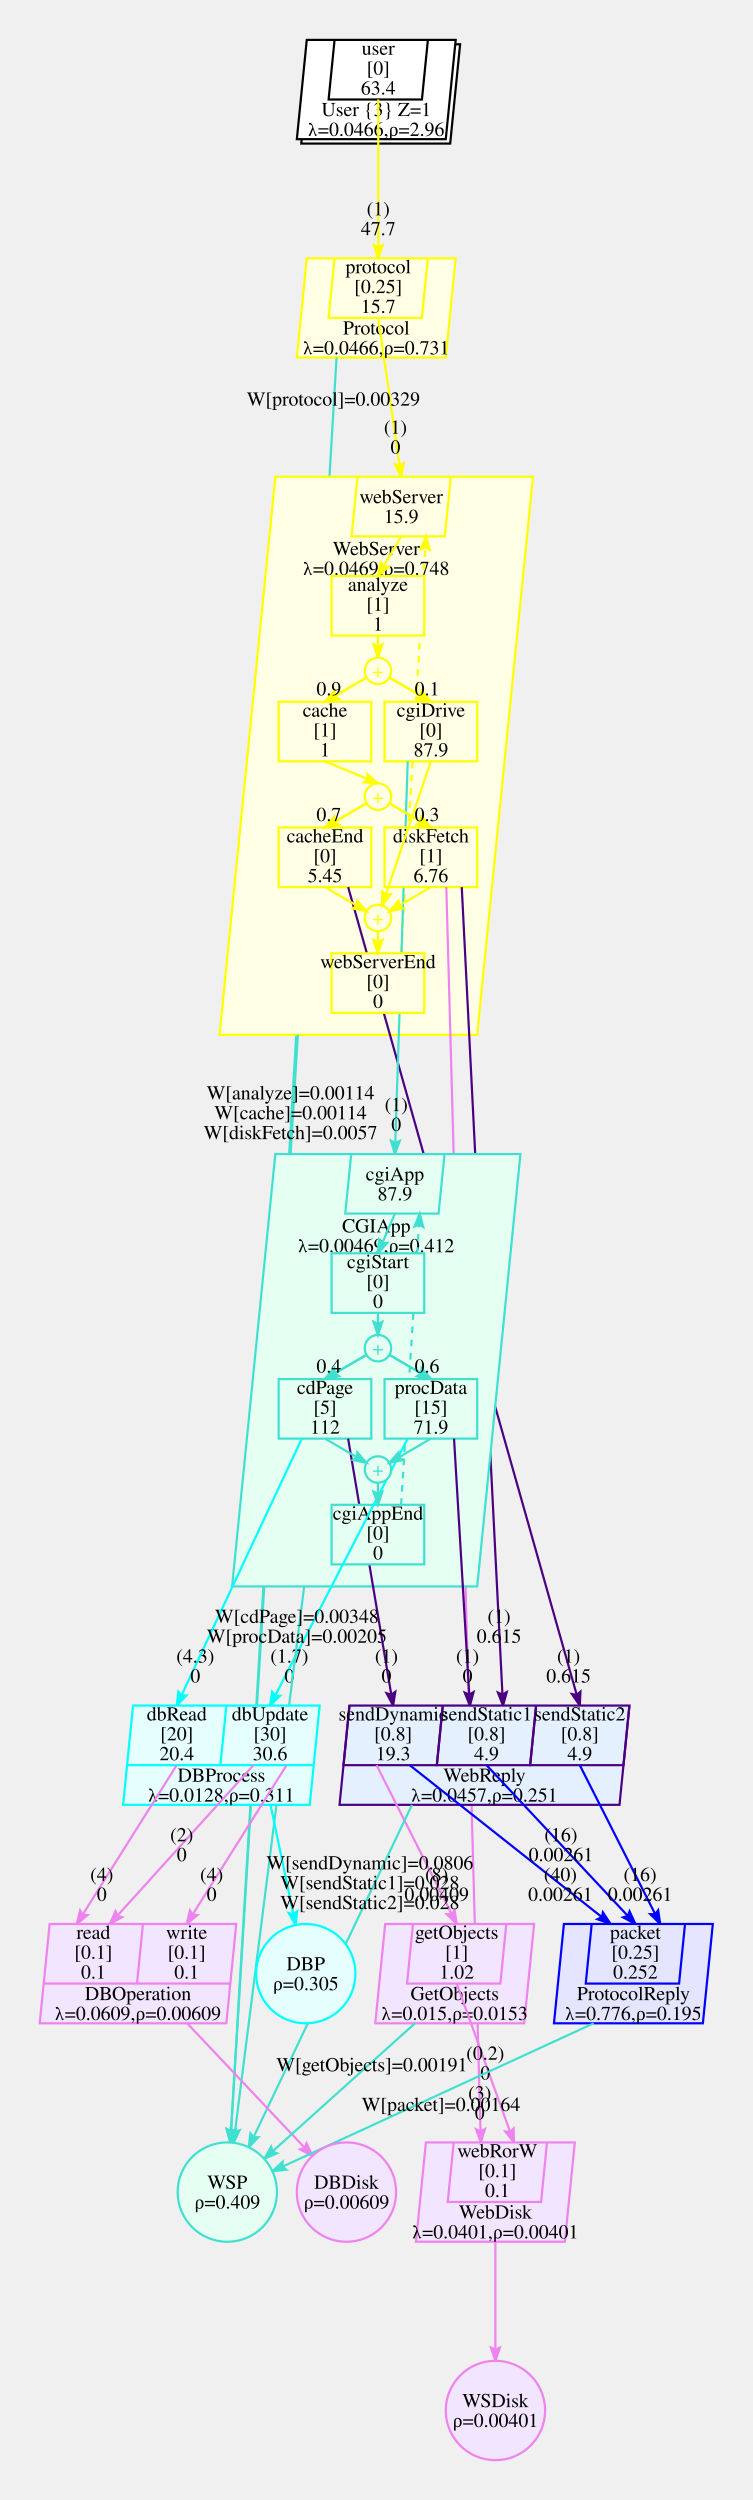
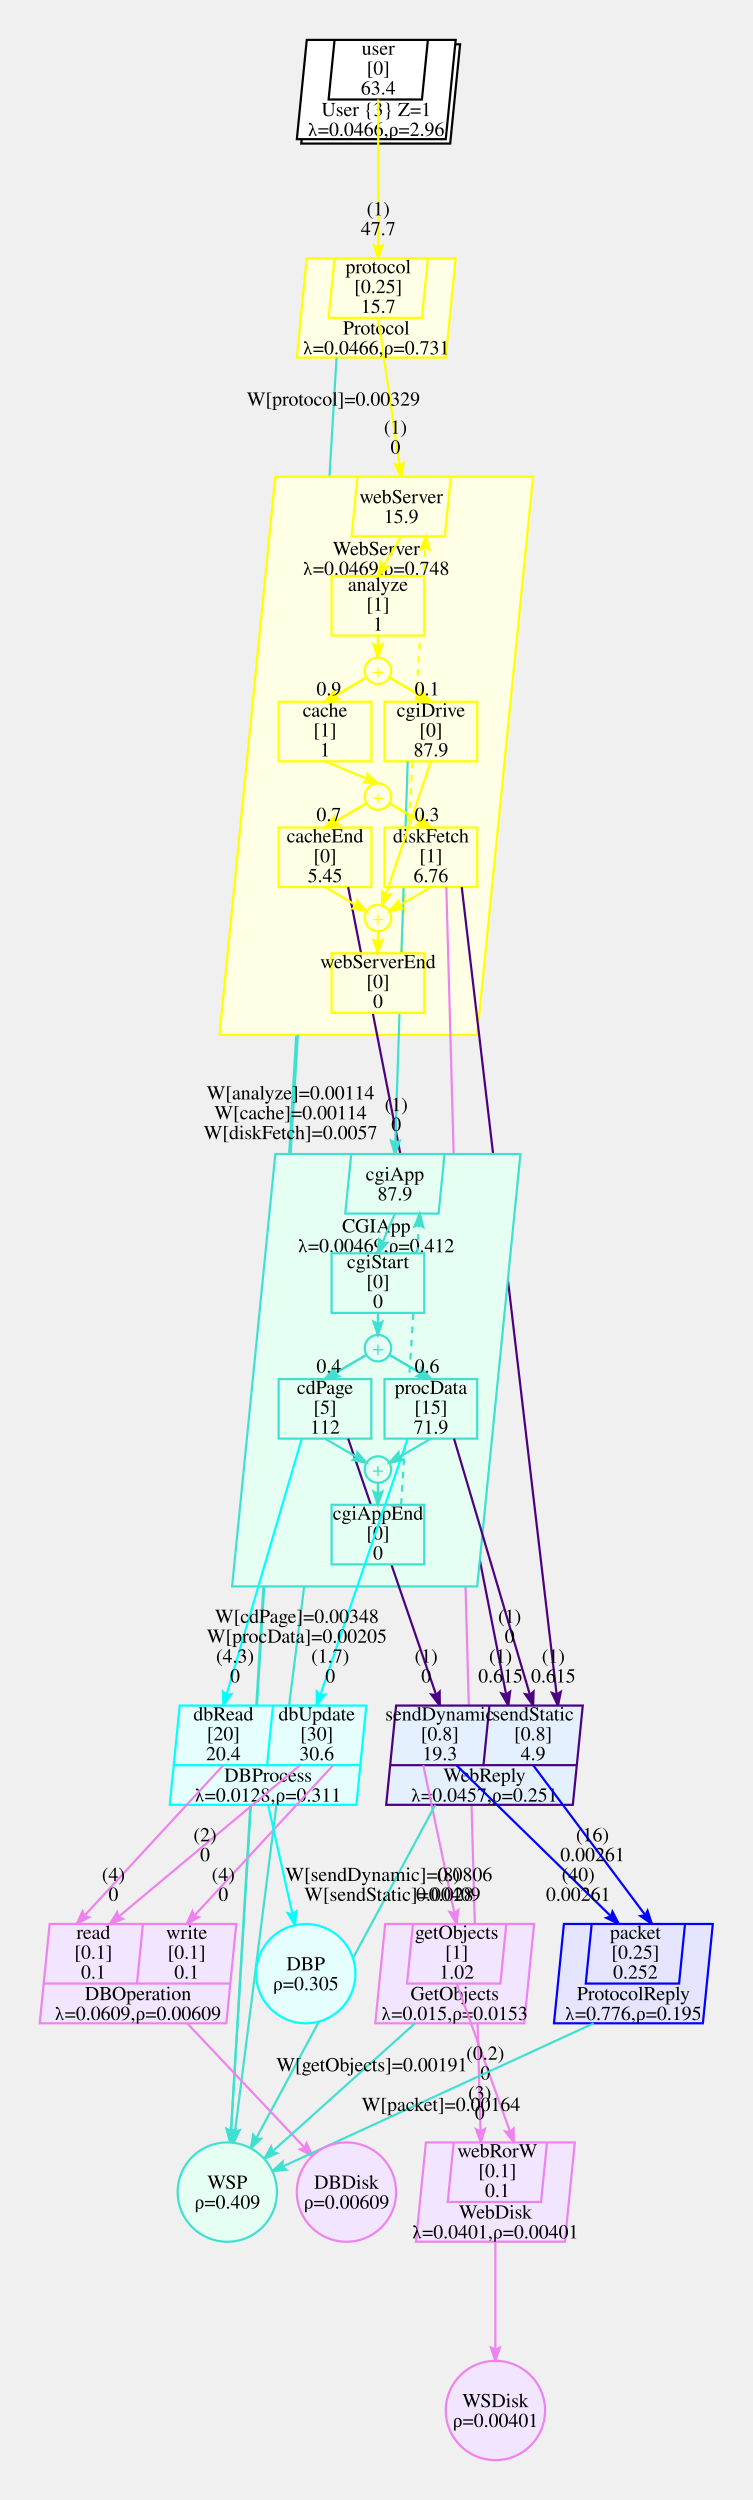
<svg xmlns="http://www.w3.org/2000/svg" width="4.737in" height="15.736in" viewBox="0 0 8528 28325">
  <polygon fill="#ffffff" stroke="black" stroke-width="25" points="3526.25,500 5213.75,500 5101.25,1625 3413.75,1625 " />
  <polygon fill="#ffffff" stroke="black" stroke-width="25" points="3476.25,450 5163.75,450 5051.25,1575 3363.75,1575 " />
  <text x="4264" y="1538" font-family="Times" font-style="Roman" font-size="225" fill="black" text-anchor="middle">λ=0.0466,ρ=2.96</text>
  <text x="4264" y="1313" font-family="Times" font-style="Roman" font-size="225" fill="black" text-anchor="middle">User {3} Z=1</text>
  <polyline stroke="black" stroke-width="25" fill="none" points="3791.25,450 3723.75,1125 4781.25,1125 4848.75,450 " />
  <text x="4286" y="1069" font-family="Times" font-style="Roman" font-size="225" fill="black" text-anchor="middle">63.4</text>
  <text x="4286" y="844" font-family="Times" font-style="Roman" font-size="225" fill="black" text-anchor="middle">[0]</text>
  <text x="4286" y="619" font-family="Times" font-style="Roman" font-size="225" fill="black" text-anchor="middle">user</text>
  <line x1="4286.25" y1="1125" x2="4286.25" y2="2925" stroke="Yellow" stroke-width="25" />
  <polygon fill="Yellow" stroke="Yellow" stroke-width="25" points="4286.25,2925 4336.25,2775 4286.25,2800 4236.25,2775 " />
  <text x="4286" y="2663" font-family="Times" font-style="Roman" font-size="225" fill="black" text-anchor="middle">47.7</text>
  <text x="4286" y="2438" font-family="Times" font-style="Roman" font-size="225" fill="black" text-anchor="middle">(1)</text>
  <polygon fill="#ffffe5" stroke="Yellow" stroke-width="25" points="3476.25,2925 5163.75,2925 5051.25,4050 3363.75,4050 " />
  <text x="4264" y="4013" font-family="Times" font-style="Roman" font-size="225" fill="black" text-anchor="middle">λ=0.0466,ρ=0.731</text>
  <text x="4264" y="3788" font-family="Times" font-style="Roman" font-size="225" fill="black" text-anchor="middle">Protocol</text>
  <polyline stroke="Yellow" stroke-width="25" fill="none" points="3791.25,2925 3723.75,3600 4781.25,3600 4848.75,2925 " />
  <text x="4286" y="3544" font-family="Times" font-style="Roman" font-size="225" fill="black" text-anchor="middle">15.7</text>
  <text x="4286" y="3319" font-family="Times" font-style="Roman" font-size="225" fill="black" text-anchor="middle">[0.25]</text>
  <text x="4286" y="3094" font-family="Times" font-style="Roman" font-size="225" fill="black" text-anchor="middle">protocol</text>
  <line x1="4286.25" y1="3600" x2="4546.25" y2="5400" stroke="Yellow" stroke-width="25" />
  <polygon fill="Yellow" stroke="Yellow" stroke-width="25" points="4546.25,5400 4574.29,5244.39 4528.38,5276.28 4475.32,5258.69 " />
  <text x="4481" y="5138" font-family="Times" font-style="Roman" font-size="225" fill="black" text-anchor="middle">0</text>
  <text x="4481" y="4913" font-family="Times" font-style="Roman" font-size="225" fill="black" text-anchor="middle">(1)</text>
  <line x1="3813.75" y1="4050" x2="2609.68" y2="24276" stroke="Turquoise" stroke-width="25" />
  <polygon fill="Turquoise" stroke="Turquoise" stroke-width="25" points="2609.68,24276 2668.5,24129.2 2617.11,24151.2 2568.68,24123.3 " />
  <text x="3778" y="4594" font-family="Times" font-style="Roman" font-size="225" fill="black" text-anchor="middle">W[protocol]=0.00329</text>
  <polygon fill="#ffffe5" stroke="Yellow" stroke-width="25" points="3120,5400 6040,5400 5407.5,11725 2487.5,11725 " />
  <text x="4264" y="6513" font-family="Times" font-style="Roman" font-size="225" fill="black" text-anchor="middle">λ=0.0469,ρ=0.748</text>
  <text x="4264" y="6288" font-family="Times" font-style="Roman" font-size="225" fill="black" text-anchor="middle">WebServer</text>
  <polyline stroke="Yellow" stroke-width="25" fill="none" points="4051.25,5400 3983.75,6075 5041.25,6075 5108.75,5400 " />
  <text x="4546" y="5925" font-family="Times" font-style="Roman" font-size="225" fill="black" text-anchor="middle">15.9</text>
  <text x="4546" y="5700" font-family="Times" font-style="Roman" font-size="225" fill="black" text-anchor="middle">webServer</text>
  <line x1="4546.25" y1="6075" x2="4282.5" y2="6525" stroke="Yellow" stroke-width="25" />
  <polygon fill="Yellow" stroke="Yellow" stroke-width="25" points="4282.5,6525 4401.49,6420.87 4345.71,6417.16 4315.21,6370.31 " />
  <line x1="4545" y1="10800" x2="4827.5" y2="6075" stroke-dasharray="75" stroke="Yellow" stroke-width="25" />
  <polygon fill="Yellow" stroke="Yellow" stroke-width="25" points="4827.5,6075 4768.64,6221.75 4820.04,6199.78 4868.46,6227.72 " />
  <polygon fill="#ffffe5" stroke="Yellow" stroke-width="25" points="3757.5,7200 3757.5,6525 4807.5,6525 4807.5,7200 3757.5,7200 " />
  <text x="4283" y="7144" font-family="Times" font-style="Roman" font-size="225" fill="black" text-anchor="middle">1</text>
  <text x="4283" y="6919" font-family="Times" font-style="Roman" font-size="225" fill="black" text-anchor="middle">[1]</text>
  <text x="4283" y="6694" font-family="Times" font-style="Roman" font-size="225" fill="black" text-anchor="middle">analyze</text>
  <polygon fill="#ffffe5" stroke="Yellow" stroke-width="25" points="3157.5,8625 3157.5,7950 4207.5,7950 4207.5,8625 3157.5,8625 " />
  <text x="3683" y="8569" font-family="Times" font-style="Roman" font-size="225" fill="black" text-anchor="middle">1</text>
  <text x="3683" y="8344" font-family="Times" font-style="Roman" font-size="225" fill="black" text-anchor="middle">[1]</text>
  <text x="3683" y="8119" font-family="Times" font-style="Roman" font-size="225" fill="black" text-anchor="middle">cache</text>
  <polygon fill="#ffffe5" stroke="Yellow" stroke-width="25" points="3157.5,10050 3157.5,9375 4207.5,9375 4207.5,10050 3157.5,10050 " />
-   <line x1="3945" y1="10050" x2="6570" y2="19325" stroke="Indigo" stroke-width="25" />
-   <polygon fill="Indigo" stroke="Indigo" stroke-width="25" points="6570,19325 6577.26,19167.1 6535.96,19204.7 6481.04,19194.3 " />
-   <text x="6443" y="19063" font-family="Times" font-style="Roman" font-size="225" fill="black" text-anchor="middle">0.615</text>
-   <text x="6443" y="18838" font-family="Times" font-style="Roman" font-size="225" fill="black" text-anchor="middle">(1)</text>
+   <line x1="3945" y1="10050" x2="5760" y2="19325" stroke="Indigo" stroke-width="25" />
+   <polygon fill="Indigo" stroke="Indigo" stroke-width="25" points="5760,19325 5780.26,19168.2 5735.99,19202.3 5682.12,19187.4 " />
+   <text x="5672" y="19063" font-family="Times" font-style="Roman" font-size="225" fill="black" text-anchor="middle">0.615</text>
+   <text x="5672" y="18838" font-family="Times" font-style="Roman" font-size="225" fill="black" text-anchor="middle">(1)</text>
  <text x="3683" y="9994" font-family="Times" font-style="Roman" font-size="225" fill="black" text-anchor="middle">5.45</text>
  <text x="3683" y="9769" font-family="Times" font-style="Roman" font-size="225" fill="black" text-anchor="middle">[0]</text>
  <text x="3683" y="9544" font-family="Times" font-style="Roman" font-size="225" fill="black" text-anchor="middle">cacheEnd</text>
  <polygon fill="#ffffe5" stroke="Yellow" stroke-width="25" points="4357.5,8625 4357.5,7950 5407.5,7950 5407.5,8625 4357.5,8625 " />
  <line x1="4620" y1="8625" x2="4475" y2="13075" stroke="Turquoise" stroke-width="25" />
  <polygon fill="Turquoise" stroke="Turquoise" stroke-width="25" points="4475,13075 4529.86,12926.7 4479.07,12950.1 4429.91,12923.5 " />
  <text x="4490" y="12813" font-family="Times" font-style="Roman" font-size="225" fill="black" text-anchor="middle">0</text>
  <text x="4490" y="12588" font-family="Times" font-style="Roman" font-size="225" fill="black" text-anchor="middle">(1)</text>
  <text x="4883" y="8569" font-family="Times" font-style="Roman" font-size="225" fill="black" text-anchor="middle">87.9</text>
  <text x="4883" y="8344" font-family="Times" font-style="Roman" font-size="225" fill="black" text-anchor="middle">[0]</text>
  <text x="4883" y="8119" font-family="Times" font-style="Roman" font-size="225" fill="black" text-anchor="middle">cgiDrive</text>
  <polygon fill="#ffffe5" stroke="Yellow" stroke-width="25" points="4357.5,10050 4357.5,9375 5407.5,9375 5407.5,10050 4357.5,10050 " />
  <line x1="5057.5" y1="10050" x2="5448.75" y2="24275" stroke="Violet" stroke-width="25" />
  <polygon fill="Violet" stroke="Violet" stroke-width="25" points="5448.75,24275 5494.61,24123.7 5445.31,24150 5394.64,24126.4 " />
  <text x="5436" y="24013" font-family="Times" font-style="Roman" font-size="225" fill="black" text-anchor="middle">0</text>
  <text x="5436" y="23788" font-family="Times" font-style="Roman" font-size="225" fill="black" text-anchor="middle">(3)</text>
-   <line x1="5232.5" y1="10050" x2="5700" y2="19325" stroke="Indigo" stroke-width="25" />
-   <polygon fill="Indigo" stroke="Indigo" stroke-width="25" points="5700,19325 5742.39,19172.7 5693.71,19200.2 5642.51,19177.7 " />
-   <text x="5655" y="18613" font-family="Times" font-style="Roman" font-size="225" fill="black" text-anchor="middle">0.615</text>
-   <text x="5655" y="18388" font-family="Times" font-style="Roman" font-size="225" fill="black" text-anchor="middle">(1)</text>
+   <line x1="5232.5" y1="10050" x2="6322.5" y2="19325" stroke="Indigo" stroke-width="25" />
+   <polygon fill="Indigo" stroke="Indigo" stroke-width="25" points="6322.5,19325 6354.65,19170.2 6307.91,19200.9 6255.33,19181.9 " />
+   <text x="6270" y="19063" font-family="Times" font-style="Roman" font-size="225" fill="black" text-anchor="middle">0.615</text>
+   <text x="6270" y="18838" font-family="Times" font-style="Roman" font-size="225" fill="black" text-anchor="middle">(1)</text>
  <text x="4883" y="9994" font-family="Times" font-style="Roman" font-size="225" fill="black" text-anchor="middle">6.76</text>
  <text x="4883" y="9769" font-family="Times" font-style="Roman" font-size="225" fill="black" text-anchor="middle">[1]</text>
  <text x="4883" y="9544" font-family="Times" font-style="Roman" font-size="225" fill="black" text-anchor="middle">diskFetch</text>
  <polygon fill="#ffffe5" stroke="Yellow" stroke-width="25" points="3757.5,11475 3757.5,10800 4807.5,10800 4807.5,11475 3757.5,11475 " />
  <text x="4283" y="11419" font-family="Times" font-style="Roman" font-size="225" fill="black" text-anchor="middle">0</text>
  <text x="4283" y="11194" font-family="Times" font-style="Roman" font-size="225" fill="black" text-anchor="middle">[0]</text>
  <text x="4283" y="10969" font-family="Times" font-style="Roman" font-size="225" fill="black" text-anchor="middle">webServerEnd</text>
  <line x1="4282.5" y1="7200" x2="4282.5" y2="7450" stroke="Yellow" stroke-width="25" />
  <polygon fill="Yellow" stroke="Yellow" stroke-width="25" points="4282.5,7450 4332.5,7300 4282.5,7325 4232.5,7300 " />
  <line x1="3682.5" y1="8625" x2="4282.5" y2="8875" stroke="Yellow" stroke-width="25" />
  <polygon fill="Yellow" stroke="Yellow" stroke-width="25" points="4282.5,8875 4163.27,8771.15 4167.12,8826.92 4124.81,8863.46 " />
  <circle cx="4283" cy="7600" r="150" fill="#ffffe5" stroke="Yellow" stroke-width="25" />
  <text x="4283" y="7675" font-family="Times" font-style="Roman" font-size="225" fill="Yellow" text-anchor="middle">+</text>
  <line x1="4152.93" y1="7675.58" x2="3682.5" y2="7950" stroke="Yellow" stroke-width="25" />
  <polygon fill="Yellow" stroke="Yellow" stroke-width="25" points="3682.5,7950 3837.26,7917.61 3790.47,7887.02 3786.87,7831.23 " />
  <line x1="4412.07" y1="7675.58" x2="4882.5" y2="7950" stroke="Yellow" stroke-width="25" />
  <polygon fill="Yellow" stroke="Yellow" stroke-width="25" points="4882.5,7950 4778.13,7831.23 4774.53,7887.02 4727.74,7917.61 " />
  <line x1="4152.93" y1="7675.58" x2="3682.5" y2="7950" stroke="Yellow" stroke-width="25" />
  <polygon fill="Yellow" stroke="Yellow" stroke-width="25" points="3682.5,7950 3837.26,7917.61 3790.47,7887.02 3786.87,7831.23 " />
  <line x1="4412.07" y1="7675.58" x2="4882.5" y2="7950" stroke="Yellow" stroke-width="25" />
  <polygon fill="Yellow" stroke="Yellow" stroke-width="25" points="4882.5,7950 4778.13,7831.23 4774.53,7887.02 4727.74,7917.61 " />
  <text x="3726" y="7877" font-family="Times" font-style="Roman" font-size="225" fill="black" text-anchor="middle">0.9</text>
  <text x="4839" y="7877" font-family="Times" font-style="Roman" font-size="225" fill="black" text-anchor="middle">0.1</text>
  <circle cx="4283" cy="10400" r="150" fill="#ffffe5" stroke="Yellow" stroke-width="25" />
  <text x="4283" y="10475" font-family="Times" font-style="Roman" font-size="225" fill="Yellow" text-anchor="middle">+</text>
  <line x1="3682.5" y1="10050" x2="4152.93" y2="10324.4" stroke="Yellow" stroke-width="25" />
  <polygon fill="Yellow" stroke="Yellow" stroke-width="25" points="4152.93,10324.4 4048.56,10205.6 4044.96,10261.4 3998.17,10292 " />
  <line x1="4882.5" y1="8625" x2="4330.53" y2="10257.9" stroke="Yellow" stroke-width="25" />
  <polygon fill="Yellow" stroke="Yellow" stroke-width="25" points="4330.53,10257.9 4425.94,10131.8 4370.56,10139.5 4331.2,10099.8 " />
  <line x1="4882.5" y1="10050" x2="4412.07" y2="10324.4" stroke="Yellow" stroke-width="25" />
  <polygon fill="Yellow" stroke="Yellow" stroke-width="25" points="4412.07,10324.4 4566.83,10292 4520.04,10261.4 4516.44,10205.6 " />
  <circle cx="4283" cy="9025" r="150" fill="#ffffe5" stroke="Yellow" stroke-width="25" />
  <text x="4283" y="9100" font-family="Times" font-style="Roman" font-size="225" fill="Yellow" text-anchor="middle">+</text>
  <line x1="4152.93" y1="9100.58" x2="3682.5" y2="9375" stroke="Yellow" stroke-width="25" />
  <polygon fill="Yellow" stroke="Yellow" stroke-width="25" points="3682.5,9375 3837.26,9342.61 3790.47,9312.02 3786.87,9256.23 " />
  <line x1="4412.07" y1="9100.58" x2="4882.5" y2="9375" stroke="Yellow" stroke-width="25" />
  <polygon fill="Yellow" stroke="Yellow" stroke-width="25" points="4882.5,9375 4778.13,9256.23 4774.53,9312.02 4727.74,9342.61 " />
  <line x1="4152.93" y1="9100.58" x2="3682.5" y2="9375" stroke="Yellow" stroke-width="25" />
  <polygon fill="Yellow" stroke="Yellow" stroke-width="25" points="3682.5,9375 3837.26,9342.61 3790.47,9312.02 3786.87,9256.23 " />
  <line x1="4412.07" y1="9100.58" x2="4882.5" y2="9375" stroke="Yellow" stroke-width="25" />
  <polygon fill="Yellow" stroke="Yellow" stroke-width="25" points="4882.5,9375 4778.13,9256.23 4774.53,9312.02 4727.74,9342.61 " />
  <text x="3726" y="9302" font-family="Times" font-style="Roman" font-size="225" fill="black" text-anchor="middle">0.7</text>
  <text x="4839" y="9302" font-family="Times" font-style="Roman" font-size="225" fill="black" text-anchor="middle">0.3</text>
  <line x1="4282.5" y1="10550" x2="4282.5" y2="10800" stroke="Yellow" stroke-width="25" />
  <polygon fill="Yellow" stroke="Yellow" stroke-width="25" points="4282.5,10800 4332.5,10650 4282.5,10675 4232.5,10650 " />
  <line x1="3375.62" y1="11725" x2="2610.48" y2="24276" stroke="Turquoise" stroke-width="25" />
  <polygon fill="Turquoise" stroke="Turquoise" stroke-width="25" points="2610.48,24276 2669.51,24129.4 2618.08,24151.3 2569.7,24123.3 " />
  <text x="3292" y="12906" font-family="Times" font-style="Roman" font-size="225" fill="black" text-anchor="middle">W[diskFetch]=0.0057</text>
  <text x="3292" y="12681" font-family="Times" font-style="Roman" font-size="225" fill="black" text-anchor="middle">W[cache]=0.00114</text>
  <text x="3292" y="12456" font-family="Times" font-style="Roman" font-size="225" fill="black" text-anchor="middle">W[analyze]=0.00114</text>
  <polygon fill="#e5fff2" stroke="Turquoise" stroke-width="25" points="3120,13075 5897.5,13075 5407.5,17975 2630,17975 " />
  <text x="4264" y="14188" font-family="Times" font-style="Roman" font-size="225" fill="black" text-anchor="middle">λ=0.00469,ρ=0.412</text>
  <text x="4264" y="13963" font-family="Times" font-style="Roman" font-size="225" fill="black" text-anchor="middle">CGIApp</text>
  <polyline stroke="Turquoise" stroke-width="25" fill="none" points="3980,13075 3912.5,13750 4970,13750 5037.5,13075 " />
  <text x="4475" y="13600" font-family="Times" font-style="Roman" font-size="225" fill="black" text-anchor="middle">87.9</text>
  <text x="4475" y="13375" font-family="Times" font-style="Roman" font-size="225" fill="black" text-anchor="middle">cgiApp</text>
  <line x1="4475" y1="13750" x2="4282.5" y2="14200" stroke="Turquoise" stroke-width="25" />
  <polygon fill="Turquoise" stroke="Turquoise" stroke-width="25" points="4282.5,14200 4387.47,14081.8 4331.66,14085.1 4295.52,14042.4 " />
  <line x1="4545" y1="17050" x2="4756.25" y2="13750" stroke-dasharray="75" stroke="Turquoise" stroke-width="25" />
  <polygon fill="Turquoise" stroke="Turquoise" stroke-width="25" points="4756.25,13750 4696.77,13896.5 4748.26,13874.7 4796.57,13902.9 " />
  <polygon fill="#e5fff2" stroke="Turquoise" stroke-width="25" points="3157.5,16300 3157.5,15625 4207.5,15625 4207.5,16300 3157.5,16300 " />
-   <line x1="3420" y1="16300" x2="2002.5" y2="19325" stroke="Cyan" stroke-width="25" />
-   <polygon fill="Cyan" stroke="Cyan" stroke-width="25" points="2002.5,19325 2111.42,19210.4 2055.54,19211.8 2020.87,19168 " />
-   <text x="2213" y="19063" font-family="Times" font-style="Roman" font-size="225" fill="black" text-anchor="middle">0</text>
-   <text x="2213" y="18838" font-family="Times" font-style="Roman" font-size="225" fill="black" text-anchor="middle">(4.3)</text>
-   <line x1="3945" y1="16300" x2="4455" y2="19325" stroke="Indigo" stroke-width="25" />
-   <polygon fill="Indigo" stroke="Indigo" stroke-width="25" points="4455,19325 4479.37,19168.8 4434.22,19201.7 4380.76,19185.4 " />
-   <text x="4379" y="19063" font-family="Times" font-style="Roman" font-size="225" fill="black" text-anchor="middle">0</text>
-   <text x="4379" y="18838" font-family="Times" font-style="Roman" font-size="225" fill="black" text-anchor="middle">(1)</text>
+   <line x1="3420" y1="16300" x2="2531.25" y2="19325" stroke="Cyan" stroke-width="25" />
+   <polygon fill="Cyan" stroke="Cyan" stroke-width="25" points="2531.25,19325 2621.51,19195.2 2566.49,19205.1 2525.56,19167 " />
+   <text x="2663" y="19063" font-family="Times" font-style="Roman" font-size="225" fill="black" text-anchor="middle">0</text>
+   <text x="2663" y="18838" font-family="Times" font-style="Roman" font-size="225" fill="black" text-anchor="middle">(4.3)</text>
+   <line x1="3945" y1="16300" x2="4983.75" y2="19325" stroke="Indigo" stroke-width="25" />
+   <polygon fill="Indigo" stroke="Indigo" stroke-width="25" points="4983.75,19325 4982.32,19166.9 4943.15,19206.8 4887.74,19199.4 " />
+   <text x="4829" y="19063" font-family="Times" font-style="Roman" font-size="225" fill="black" text-anchor="middle">0</text>
+   <text x="4829" y="18838" font-family="Times" font-style="Roman" font-size="225" fill="black" text-anchor="middle">(1)</text>
  <text x="3683" y="16244" font-family="Times" font-style="Roman" font-size="225" fill="black" text-anchor="middle">112</text>
  <text x="3683" y="16019" font-family="Times" font-style="Roman" font-size="225" fill="black" text-anchor="middle">[5]</text>
  <text x="3683" y="15794" font-family="Times" font-style="Roman" font-size="225" fill="black" text-anchor="middle">cdPage</text>
  <polygon fill="#e5fff2" stroke="Turquoise" stroke-width="25" points="3757.5,17725 3757.5,17050 4807.5,17050 4807.5,17725 3757.5,17725 " />
  <text x="4283" y="17669" font-family="Times" font-style="Roman" font-size="225" fill="black" text-anchor="middle">0</text>
  <text x="4283" y="17444" font-family="Times" font-style="Roman" font-size="225" fill="black" text-anchor="middle">[0]</text>
  <text x="4283" y="17219" font-family="Times" font-style="Roman" font-size="225" fill="black" text-anchor="middle">cgiAppEnd</text>
  <polygon fill="#e5fff2" stroke="Turquoise" stroke-width="25" points="3757.5,14875 3757.5,14200 4807.5,14200 4807.5,14875 3757.5,14875 " />
  <text x="4283" y="14819" font-family="Times" font-style="Roman" font-size="225" fill="black" text-anchor="middle">0</text>
  <text x="4283" y="14594" font-family="Times" font-style="Roman" font-size="225" fill="black" text-anchor="middle">[0]</text>
  <text x="4283" y="14369" font-family="Times" font-style="Roman" font-size="225" fill="black" text-anchor="middle">cgiStart</text>
  <polygon fill="#e5fff2" stroke="Turquoise" stroke-width="25" points="4357.5,16300 4357.5,15625 5407.5,15625 5407.5,16300 4357.5,16300 " />
-   <line x1="4620" y1="16300" x2="3060" y2="19325" stroke="Cyan" stroke-width="25" />
-   <polygon fill="Cyan" stroke="Cyan" stroke-width="25" points="3060,19325 3173.19,19214.6 3117.29,19213.9 3084.31,19168.8 " />
-   <text x="3279" y="19063" font-family="Times" font-style="Roman" font-size="225" fill="black" text-anchor="middle">0</text>
-   <text x="3279" y="18838" font-family="Times" font-style="Roman" font-size="225" fill="black" text-anchor="middle">(1.7)</text>
-   <line x1="5145" y1="16300" x2="5325" y2="19325" stroke="Indigo" stroke-width="25" />
-   <polygon fill="Indigo" stroke="Indigo" stroke-width="25" points="5325,19325 5366,19172.3 5317.58,19200.2 5266.18,19178.2 " />
-   <text x="5298" y="19063" font-family="Times" font-style="Roman" font-size="225" fill="black" text-anchor="middle">0</text>
-   <text x="5298" y="18838" font-family="Times" font-style="Roman" font-size="225" fill="black" text-anchor="middle">(1)</text>
+   <line x1="4620" y1="16300" x2="3588.75" y2="19325" stroke="Cyan" stroke-width="25" />
+   <polygon fill="Cyan" stroke="Cyan" stroke-width="25" points="3588.75,19325 3684.48,19199.2 3629.08,19206.7 3589.83,19166.9 " />
+   <text x="3742" y="19063" font-family="Times" font-style="Roman" font-size="225" fill="black" text-anchor="middle">0</text>
+   <text x="3742" y="18838" font-family="Times" font-style="Roman" font-size="225" fill="black" text-anchor="middle">(1.7)</text>
+   <line x1="5145" y1="16300" x2="6041.25" y2="19325" stroke="Indigo" stroke-width="25" />
+   <polygon fill="Indigo" stroke="Indigo" stroke-width="25" points="6041.25,19325 6046.58,19167 6005.74,19205.1 5950.7,19195.4 " />
+   <text x="5775" y="18613" font-family="Times" font-style="Roman" font-size="225" fill="black" text-anchor="middle">0</text>
+   <text x="5775" y="18388" font-family="Times" font-style="Roman" font-size="225" fill="black" text-anchor="middle">(1)</text>
  <text x="4883" y="16244" font-family="Times" font-style="Roman" font-size="225" fill="black" text-anchor="middle">71.9</text>
  <text x="4883" y="16019" font-family="Times" font-style="Roman" font-size="225" fill="black" text-anchor="middle">[15]</text>
  <text x="4883" y="15794" font-family="Times" font-style="Roman" font-size="225" fill="black" text-anchor="middle">procData</text>
  <circle cx="4283" cy="16650" r="150" fill="#e5fff2" stroke="Turquoise" stroke-width="25" />
  <text x="4283" y="16725" font-family="Times" font-style="Roman" font-size="225" fill="Turquoise" text-anchor="middle">+</text>
  <line x1="3682.5" y1="16300" x2="4152.93" y2="16574.4" stroke="Turquoise" stroke-width="25" />
  <polygon fill="Turquoise" stroke="Turquoise" stroke-width="25" points="4152.93,16574.4 4048.56,16455.6 4044.96,16511.4 3998.17,16542 " />
  <line x1="4882.5" y1="16300" x2="4412.07" y2="16574.4" stroke="Turquoise" stroke-width="25" />
  <polygon fill="Turquoise" stroke="Turquoise" stroke-width="25" points="4412.07,16574.4 4566.83,16542 4520.04,16511.4 4516.44,16455.6 " />
  <circle cx="4283" cy="15275" r="150" fill="#e5fff2" stroke="Turquoise" stroke-width="25" />
  <text x="4283" y="15350" font-family="Times" font-style="Roman" font-size="225" fill="Turquoise" text-anchor="middle">+</text>
  <line x1="4152.93" y1="15350.6" x2="3682.5" y2="15625" stroke="Turquoise" stroke-width="25" />
  <polygon fill="Turquoise" stroke="Turquoise" stroke-width="25" points="3682.5,15625 3837.26,15592.6 3790.47,15562 3786.87,15506.2 " />
  <line x1="4412.07" y1="15350.6" x2="4882.5" y2="15625" stroke="Turquoise" stroke-width="25" />
  <polygon fill="Turquoise" stroke="Turquoise" stroke-width="25" points="4882.5,15625 4778.13,15506.2 4774.53,15562 4727.74,15592.6 " />
  <line x1="4152.93" y1="15350.6" x2="3682.5" y2="15625" stroke="Turquoise" stroke-width="25" />
  <polygon fill="Turquoise" stroke="Turquoise" stroke-width="25" points="3682.5,15625 3837.26,15592.6 3790.47,15562 3786.87,15506.2 " />
  <line x1="4412.07" y1="15350.6" x2="4882.5" y2="15625" stroke="Turquoise" stroke-width="25" />
  <polygon fill="Turquoise" stroke="Turquoise" stroke-width="25" points="4882.5,15625 4778.13,15506.2 4774.53,15562 4727.74,15592.6 " />
  <text x="3726" y="15552" font-family="Times" font-style="Roman" font-size="225" fill="black" text-anchor="middle">0.4</text>
  <text x="4839" y="15552" font-family="Times" font-style="Roman" font-size="225" fill="black" text-anchor="middle">0.6</text>
  <line x1="4282.5" y1="16800" x2="4282.5" y2="17050" stroke="Turquoise" stroke-width="25" />
  <polygon fill="Turquoise" stroke="Turquoise" stroke-width="25" points="4282.5,17050 4332.5,16900 4282.5,16925 4232.5,16900 " />
  <line x1="4282.5" y1="14875" x2="4282.5" y2="15125" stroke="Turquoise" stroke-width="25" />
  <polygon fill="Turquoise" stroke="Turquoise" stroke-width="25" points="4282.5,15125 4332.5,14975 4282.5,15000 4232.5,14975 " />
  <line x1="3446.88" y1="17975" x2="2647.05" y2="24279.5" stroke="Turquoise" stroke-width="25" />
  <polygon fill="Turquoise" stroke="Turquoise" stroke-width="25" points="2647.05,24279.5 2715.53,24137 2662.78,24155.5 2616.32,24124.4 " />
  <text x="3364" y="18613" font-family="Times" font-style="Roman" font-size="225" fill="black" text-anchor="middle">W[procData]=0.00205</text>
  <text x="3364" y="18388" font-family="Times" font-style="Roman" font-size="225" fill="black" text-anchor="middle">W[cdPage]=0.00348</text>
-   <polygon fill="#e5ffff" stroke="Cyan" stroke-width="25" points="1507.5,19325 3622.5,19325 3510,20450 1395,20450 " />
-   <text x="2509" y="20413" font-family="Times" font-style="Roman" font-size="225" fill="black" text-anchor="middle">λ=0.0128,ρ=0.311</text>
-   <text x="2509" y="20188" font-family="Times" font-style="Roman" font-size="225" fill="black" text-anchor="middle">DBProcess</text>
-   <polyline stroke="Cyan" stroke-width="25" fill="none" points="1440,20000 2497.5,20000 2565,19325 " />
-   <text x="2003" y="19944" font-family="Times" font-style="Roman" font-size="225" fill="black" text-anchor="middle">20.4</text>
-   <text x="2003" y="19719" font-family="Times" font-style="Roman" font-size="225" fill="black" text-anchor="middle">[20]</text>
-   <text x="2003" y="19494" font-family="Times" font-style="Roman" font-size="225" fill="black" text-anchor="middle">dbRead</text>
-   <line x1="2002.5" y1="20000" x2="870" y2="21800" stroke="Violet" stroke-width="25" />
-   <polygon fill="Violet" stroke="Violet" stroke-width="25" points="870,21800 992.2,21699.7 936.567,21694.2 907.559,21646.4 " />
-   <text x="1153" y="21538" font-family="Times" font-style="Roman" font-size="225" fill="black" text-anchor="middle">0</text>
-   <text x="1153" y="21313" font-family="Times" font-style="Roman" font-size="225" fill="black" text-anchor="middle">(4)</text>
-   <line x1="2497.5" y1="20000" x2="3555" y2="20000" stroke="Cyan" stroke-width="25" />
-   <text x="3060" y="19944" font-family="Times" font-style="Roman" font-size="225" fill="black" text-anchor="middle">30.6</text>
-   <text x="3060" y="19719" font-family="Times" font-style="Roman" font-size="225" fill="black" text-anchor="middle">[30]</text>
-   <text x="3060" y="19494" font-family="Times" font-style="Roman" font-size="225" fill="black" text-anchor="middle">dbUpdate</text>
-   <line x1="2872.5" y1="20000" x2="1245" y2="21800" stroke="Violet" stroke-width="25" />
-   <polygon fill="Violet" stroke="Violet" stroke-width="25" points="1245,21800 1382.69,21722.3 1328.83,21707.3 1308.51,21655.2 " />
-   <text x="2059" y="21088" font-family="Times" font-style="Roman" font-size="225" fill="black" text-anchor="middle">0</text>
-   <text x="2059" y="20863" font-family="Times" font-style="Roman" font-size="225" fill="black" text-anchor="middle">(2)</text>
-   <line x1="3247.5" y1="20000" x2="2115" y2="21800" stroke="Violet" stroke-width="25" />
-   <polygon fill="Violet" stroke="Violet" stroke-width="25" points="2115,21800 2237.2,21699.7 2181.57,21694.2 2152.56,21646.4 " />
-   <text x="2398" y="21538" font-family="Times" font-style="Roman" font-size="225" fill="black" text-anchor="middle">0</text>
-   <text x="2398" y="21313" font-family="Times" font-style="Roman" font-size="225" fill="black" text-anchor="middle">(4)</text>
-   <line x1="3065.62" y1="20450" x2="3350.02" y2="21811.9" stroke="Cyan" stroke-width="25" />
-   <polygon fill="Cyan" stroke="Cyan" stroke-width="25" points="3350.02,21811.9 3368.3,21654.8 3324.47,21689.5 3270.41,21675.3 " />
-   <polygon fill="#e5f0ff" stroke="Indigo" stroke-width="25" points="3960,19325 7132.5,19325 7020,20450 3847.5,20450 " />
+   <polygon fill="#e5ffff" stroke="Cyan" stroke-width="25" points="2036.25,19325 4151.25,19325 4038.75,20450 1923.75,20450 " />
+   <text x="3038" y="20413" font-family="Times" font-style="Roman" font-size="225" fill="black" text-anchor="middle">λ=0.0128,ρ=0.311</text>
+   <text x="3038" y="20188" font-family="Times" font-style="Roman" font-size="225" fill="black" text-anchor="middle">DBProcess</text>
+   <polyline stroke="Cyan" stroke-width="25" fill="none" points="1968.75,20000 3026.25,20000 3093.75,19325 " />
+   <text x="2531" y="19944" font-family="Times" font-style="Roman" font-size="225" fill="black" text-anchor="middle">20.4</text>
+   <text x="2531" y="19719" font-family="Times" font-style="Roman" font-size="225" fill="black" text-anchor="middle">[20]</text>
+   <text x="2531" y="19494" font-family="Times" font-style="Roman" font-size="225" fill="black" text-anchor="middle">dbRead</text>
+   <line x1="2531.25" y1="20000" x2="870" y2="21800" stroke="Violet" stroke-width="25" />
+   <polygon fill="Violet" stroke="Violet" stroke-width="25" points="870,21800 1008.48,21723.7 954.777,21708.1 934.989,21655.9 " />
+   <text x="1285" y="21538" font-family="Times" font-style="Roman" font-size="225" fill="black" text-anchor="middle">0</text>
+   <text x="1285" y="21313" font-family="Times" font-style="Roman" font-size="225" fill="black" text-anchor="middle">(4)</text>
+   <line x1="3026.25" y1="20000" x2="4083.75" y2="20000" stroke="Cyan" stroke-width="25" />
+   <text x="3589" y="19944" font-family="Times" font-style="Roman" font-size="225" fill="black" text-anchor="middle">30.6</text>
+   <text x="3589" y="19719" font-family="Times" font-style="Roman" font-size="225" fill="black" text-anchor="middle">[30]</text>
+   <text x="3589" y="19494" font-family="Times" font-style="Roman" font-size="225" fill="black" text-anchor="middle">dbUpdate</text>
+   <line x1="3401.25" y1="20000" x2="1245" y2="21800" stroke="Violet" stroke-width="25" />
+   <polygon fill="Violet" stroke="Violet" stroke-width="25" points="1245,21800 1392.19,21742.3 1340.96,21719.9 1328.11,21665.5 " />
+   <text x="2323" y="21088" font-family="Times" font-style="Roman" font-size="225" fill="black" text-anchor="middle">0</text>
+   <text x="2323" y="20863" font-family="Times" font-style="Roman" font-size="225" fill="black" text-anchor="middle">(2)</text>
+   <line x1="3776.25" y1="20000" x2="2115" y2="21800" stroke="Violet" stroke-width="25" />
+   <polygon fill="Violet" stroke="Violet" stroke-width="25" points="2115,21800 2253.48,21723.7 2199.78,21708.1 2179.99,21655.9 " />
+   <text x="2530" y="21538" font-family="Times" font-style="Roman" font-size="225" fill="black" text-anchor="middle">0</text>
+   <text x="2530" y="21313" font-family="Times" font-style="Roman" font-size="225" fill="black" text-anchor="middle">(4)</text>
+   <line x1="3037.5" y1="20450" x2="3342.29" y2="21813.5" stroke="Cyan" stroke-width="25" />
+   <polygon fill="Cyan" stroke="Cyan" stroke-width="25" points="3342.29,21813.5 3358.37,21656.3 3315.02,21691.6 3260.78,21678.1 " />
+   <polygon fill="#e5f0ff" stroke="Indigo" stroke-width="25" points="4488.75,19325 6603.75,19325 6491.25,20450 4376.25,20450 " />
  <text x="5490" y="20413" font-family="Times" font-style="Roman" font-size="225" fill="black" text-anchor="middle">λ=0.0457,ρ=0.251</text>
  <text x="5490" y="20188" font-family="Times" font-style="Roman" font-size="225" fill="black" text-anchor="middle">WebReply</text>
-   <polyline stroke="Indigo" stroke-width="25" fill="none" points="3960,19325 3892.5,20000 4950,20000 5017.5,19325 " />
-   <text x="4455" y="19944" font-family="Times" font-style="Roman" font-size="225" fill="black" text-anchor="middle">19.3</text>
-   <text x="4455" y="19719" font-family="Times" font-style="Roman" font-size="225" fill="black" text-anchor="middle">[0.8]</text>
-   <text x="4455" y="19494" font-family="Times" font-style="Roman" font-size="225" fill="black" text-anchor="middle">sendDynamic</text>
-   <line x1="4267.5" y1="20000" x2="5175" y2="21800" stroke="Violet" stroke-width="25" />
-   <polygon fill="Violet" stroke="Violet" stroke-width="25" points="5175,21800 5152.12,21643.6 5118.73,21688.4 5062.83,21688.6 " />
-   <text x="4948" y="21538" font-family="Times" font-style="Roman" font-size="225" fill="black" text-anchor="middle">0.00409</text>
-   <text x="4948" y="21313" font-family="Times" font-style="Roman" font-size="225" fill="black" text-anchor="middle">(8)</text>
-   <line x1="4642.5" y1="20000" x2="6918.75" y2="21800" stroke="Blue" stroke-width="25" />
-   <polygon fill="Blue" stroke="Blue" stroke-width="25" points="6918.75,21800 6832.11,21667.7 6820.7,21722.5 6770.08,21746.2 " />
-   <text x="6350" y="21538" font-family="Times" font-style="Roman" font-size="225" fill="black" text-anchor="middle">0.00261</text>
-   <text x="6350" y="21313" font-family="Times" font-style="Roman" font-size="225" fill="black" text-anchor="middle">(40)</text>
-   <polyline stroke="Indigo" stroke-width="25" fill="none" points="5017.5,19325 4950,20000 6007.5,20000 6075,19325 " />
-   <text x="5513" y="19944" font-family="Times" font-style="Roman" font-size="225" fill="black" text-anchor="middle">4.9</text>
-   <text x="5513" y="19719" font-family="Times" font-style="Roman" font-size="225" fill="black" text-anchor="middle">[0.8]</text>
-   <text x="5513" y="19494" font-family="Times" font-style="Roman" font-size="225" fill="black" text-anchor="middle">sendStatic1</text>
-   <line x1="5512.5" y1="20000" x2="7200" y2="21800" stroke="Blue" stroke-width="25" />
-   <polygon fill="Blue" stroke="Blue" stroke-width="25" points="7200,21800 7133.89,21656.4 7114.51,21708.8 7060.93,21724.8 " />
-   <text x="6356" y="21088" font-family="Times" font-style="Roman" font-size="225" fill="black" text-anchor="middle">0.00261</text>
-   <text x="6356" y="20863" font-family="Times" font-style="Roman" font-size="225" fill="black" text-anchor="middle">(16)</text>
-   <polyline stroke="Indigo" stroke-width="25" fill="none" points="6075,19325 6007.5,20000 7065,20000 7132.5,19325 " />
-   <text x="6570" y="19944" font-family="Times" font-style="Roman" font-size="225" fill="black" text-anchor="middle">4.9</text>
-   <text x="6570" y="19719" font-family="Times" font-style="Roman" font-size="225" fill="black" text-anchor="middle">[0.8]</text>
-   <text x="6570" y="19494" font-family="Times" font-style="Roman" font-size="225" fill="black" text-anchor="middle">sendStatic2</text>
-   <line x1="6570" y1="20000" x2="7481.25" y2="21800" stroke="Blue" stroke-width="25" />
-   <polygon fill="Blue" stroke="Blue" stroke-width="25" points="7481.25,21800 7458.11,21643.6 7424.79,21688.5 7368.89,21688.8 " />
-   <text x="7253" y="21538" font-family="Times" font-style="Roman" font-size="225" fill="black" text-anchor="middle">0.00261</text>
-   <text x="7253" y="21313" font-family="Times" font-style="Roman" font-size="225" fill="black" text-anchor="middle">(16)</text>
-   <line x1="4668.75" y1="20450" x2="2818.39" y2="24329.8" stroke="Turquoise" stroke-width="25" />
-   <polygon fill="Turquoise" stroke="Turquoise" stroke-width="25" points="2818.39,24329.8 2928.09,24215.9 2872.2,24217 2837.83,24172.9 " />
-   <text x="4191" y="21631" font-family="Times" font-style="Roman" font-size="225" fill="black" text-anchor="middle">W[sendStatic2]=0.028</text>
-   <text x="4191" y="21406" font-family="Times" font-style="Roman" font-size="225" fill="black" text-anchor="middle">W[sendStatic1]=0.028</text>
-   <text x="4191" y="21181" font-family="Times" font-style="Roman" font-size="225" fill="black" text-anchor="middle">W[sendDynamic]=0.0806</text>
+   <polyline stroke="Indigo" stroke-width="25" fill="none" points="4421.25,20000 5478.75,20000 5546.25,19325 " />
+   <text x="4984" y="19944" font-family="Times" font-style="Roman" font-size="225" fill="black" text-anchor="middle">19.3</text>
+   <text x="4984" y="19719" font-family="Times" font-style="Roman" font-size="225" fill="black" text-anchor="middle">[0.8]</text>
+   <text x="4984" y="19494" font-family="Times" font-style="Roman" font-size="225" fill="black" text-anchor="middle">sendDynamic</text>
+   <line x1="4796.25" y1="20000" x2="5175" y2="21800" stroke="Violet" stroke-width="25" />
+   <polygon fill="Violet" stroke="Violet" stroke-width="25" points="5175,21800 5193.04,21642.9 5149.26,21677.7 5095.19,21663.5 " />
+   <text x="5080" y="21538" font-family="Times" font-style="Roman" font-size="225" fill="black" text-anchor="middle">0.00409</text>
+   <text x="5080" y="21313" font-family="Times" font-style="Roman" font-size="225" fill="black" text-anchor="middle">(8)</text>
+   <line x1="5171.25" y1="20000" x2="7012.5" y2="21800" stroke="Blue" stroke-width="25" />
+   <polygon fill="Blue" stroke="Blue" stroke-width="25" points="7012.5,21800 6940.19,21659.4 6923.12,21712.6 6870.29,21730.9 " />
+   <text x="6552" y="21538" font-family="Times" font-style="Roman" font-size="225" fill="black" text-anchor="middle">0.00261</text>
+   <text x="6552" y="21313" font-family="Times" font-style="Roman" font-size="225" fill="black" text-anchor="middle">(40)</text>
+   <line x1="5478.75" y1="20000" x2="6536.25" y2="20000" stroke="Indigo" stroke-width="25" />
+   <text x="6041" y="19944" font-family="Times" font-style="Roman" font-size="225" fill="black" text-anchor="middle">4.9</text>
+   <text x="6041" y="19719" font-family="Times" font-style="Roman" font-size="225" fill="black" text-anchor="middle">[0.8]</text>
+   <text x="6041" y="19494" font-family="Times" font-style="Roman" font-size="225" fill="black" text-anchor="middle">sendStatic</text>
+   <line x1="6041.25" y1="20000" x2="7387.5" y2="21800" stroke="Blue" stroke-width="25" />
+   <polygon fill="Blue" stroke="Blue" stroke-width="25" points="7387.5,21800 7337.7,21649.9 7312.63,21699.9 7257.62,21709.8 " />
+   <text x="6714" y="21088" font-family="Times" font-style="Roman" font-size="225" fill="black" text-anchor="middle">0.00261</text>
+   <text x="6714" y="20863" font-family="Times" font-style="Roman" font-size="225" fill="black" text-anchor="middle">(16)</text>
+   <line x1="4933.12" y1="20450" x2="2842.44" y2="24342" stroke="Turquoise" stroke-width="25" />
+   <polygon fill="Turquoise" stroke="Turquoise" stroke-width="25" points="2842.44,24342 2957.47,24233.5 2901.59,24231.9 2869.38,24186.2 " />
+   <text x="4406" y="21538" font-family="Times" font-style="Roman" font-size="225" fill="black" text-anchor="middle">W[sendStatic]=0.028</text>
+   <text x="4406" y="21313" font-family="Times" font-style="Roman" font-size="225" fill="black" text-anchor="middle">W[sendDynamic]=0.0806</text>
  <polygon fill="#f2e5ff" stroke="Violet" stroke-width="25" points="562.5,21800 2677.5,21800 2565,22925 450,22925 " />
  <text x="1564" y="22888" font-family="Times" font-style="Roman" font-size="225" fill="black" text-anchor="middle">λ=0.0609,ρ=0.00609</text>
  <text x="1564" y="22663" font-family="Times" font-style="Roman" font-size="225" fill="black" text-anchor="middle">DBOperation</text>
  <polyline stroke="Violet" stroke-width="25" fill="none" points="495,22475 1552.5,22475 1620,21800 " />
  <text x="1058" y="22419" font-family="Times" font-style="Roman" font-size="225" fill="black" text-anchor="middle">0.1</text>
  <text x="1058" y="22194" font-family="Times" font-style="Roman" font-size="225" fill="black" text-anchor="middle">[0.1]</text>
  <text x="1058" y="21969" font-family="Times" font-style="Roman" font-size="225" fill="black" text-anchor="middle">read</text>
  <line x1="1552.5" y1="22475" x2="2610" y2="22475" stroke="Violet" stroke-width="25" />
  <text x="2115" y="22419" font-family="Times" font-style="Roman" font-size="225" fill="black" text-anchor="middle">0.1</text>
  <text x="2115" y="22194" font-family="Times" font-style="Roman" font-size="225" fill="black" text-anchor="middle">[0.1]</text>
  <text x="2115" y="21969" font-family="Times" font-style="Roman" font-size="225" fill="black" text-anchor="middle">write</text>
  <line x1="2120.62" y1="22925" x2="3540.09" y2="24428.5" stroke="Violet" stroke-width="25" />
  <polygon fill="Violet" stroke="Violet" stroke-width="25" points="3540.09,24428.5 3473.48,24285.1 3454.28,24337.6 3400.76,24353.7 " />
  <circle cx="3465" cy="22363" r="563" fill="#e5ffff" stroke="Cyan" stroke-width="25" />
  <text x="3465" y="22550" font-family="Times" font-style="Roman" font-size="225" fill="black" text-anchor="middle">ρ=0.305</text>
  <text x="3465" y="22325" font-family="Times" font-style="Roman" font-size="225" fill="black" text-anchor="middle">DBP</text>
  <polygon fill="#f2e5ff" stroke="Violet" stroke-width="25" points="4365,21800 6052.5,21800 5940,22925 4252.5,22925 " />
  <text x="5153" y="22888" font-family="Times" font-style="Roman" font-size="225" fill="black" text-anchor="middle">λ=0.015,ρ=0.0153</text>
  <text x="5153" y="22663" font-family="Times" font-style="Roman" font-size="225" fill="black" text-anchor="middle">GetObjects</text>
  <polyline stroke="Violet" stroke-width="25" fill="none" points="4680,21800 4612.5,22475 5670,22475 5737.5,21800 " />
  <text x="5175" y="22419" font-family="Times" font-style="Roman" font-size="225" fill="black" text-anchor="middle">1.02</text>
  <text x="5175" y="22194" font-family="Times" font-style="Roman" font-size="225" fill="black" text-anchor="middle">[1]</text>
  <text x="5175" y="21969" font-family="Times" font-style="Roman" font-size="225" fill="black" text-anchor="middle">getObjects</text>
  <line x1="5175" y1="22475" x2="5823.75" y2="24275" stroke="Violet" stroke-width="25" />
  <polygon fill="Violet" stroke="Violet" stroke-width="25" points="5823.75,24275 5819.93,24116.9 5781.37,24157.4 5725.85,24150.8 " />
  <text x="5499" y="23563" font-family="Times" font-style="Roman" font-size="225" fill="black" text-anchor="middle">0</text>
  <text x="5499" y="23338" font-family="Times" font-style="Roman" font-size="225" fill="black" text-anchor="middle">(0.2)</text>
  <line x1="4702.5" y1="22925" x2="2994.46" y2="24461.3" stroke="Turquoise" stroke-width="25" />
  <polygon fill="Turquoise" stroke="Turquoise" stroke-width="25" points="2994.46,24461.3 3139.42,24398.2 3087.4,24377.7 3072.55,24323.8 " />
  <text x="4214" y="23469" font-family="Times" font-style="Roman" font-size="225" fill="black" text-anchor="middle">W[getObjects]=0.00191</text>
  <polygon fill="#e5e5ff" stroke="Blue" stroke-width="25" points="6390,21800 8077.5,21800 7965,22925 6277.5,22925 " />
  <text x="7178" y="22888" font-family="Times" font-style="Roman" font-size="225" fill="black" text-anchor="middle">λ=0.776,ρ=0.195</text>
  <text x="7178" y="22663" font-family="Times" font-style="Roman" font-size="225" fill="black" text-anchor="middle">ProtocolReply</text>
  <polyline stroke="Blue" stroke-width="25" fill="none" points="6705,21800 6637.5,22475 7695,22475 7762.5,21800 " />
  <text x="7200" y="22419" font-family="Times" font-style="Roman" font-size="225" fill="black" text-anchor="middle">0.252</text>
  <text x="7200" y="22194" font-family="Times" font-style="Roman" font-size="225" fill="black" text-anchor="middle">[0.25]</text>
  <text x="7200" y="21969" font-family="Times" font-style="Roman" font-size="225" fill="black" text-anchor="middle">packet</text>
  <line x1="6727.5" y1="22925" x2="3087.14" y2="24602.1" stroke="Turquoise" stroke-width="25" />
  <polygon fill="Turquoise" stroke="Turquoise" stroke-width="25" points="3087.14,24602.1 3244.3,24584.8 3200.67,24549.8 3202.45,24494 " />
  <text x="4997" y="23919" font-family="Times" font-style="Roman" font-size="225" fill="black" text-anchor="middle">W[packet]=0.00164</text>
  <circle cx="2576" cy="24838" r="563" fill="#e5fff2" stroke="Turquoise" stroke-width="25" />
  <text x="2576" y="25025" font-family="Times" font-style="Roman" font-size="225" fill="black" text-anchor="middle">ρ=0.409</text>
  <text x="2576" y="24800" font-family="Times" font-style="Roman" font-size="225" fill="black" text-anchor="middle">WSP</text>
  <circle cx="3926" cy="24838" r="563" fill="#f2e5ff" stroke="Violet" stroke-width="25" />
  <text x="3926" y="25025" font-family="Times" font-style="Roman" font-size="225" fill="black" text-anchor="middle">ρ=0.00609</text>
  <text x="3926" y="24800" font-family="Times" font-style="Roman" font-size="225" fill="black" text-anchor="middle">DBDisk</text>
  <polygon fill="#f2e5ff" stroke="Violet" stroke-width="25" points="4826.25,24275 6513.75,24275 6401.25,25400 4713.75,25400 " />
  <text x="5614" y="25363" font-family="Times" font-style="Roman" font-size="225" fill="black" text-anchor="middle">λ=0.0401,ρ=0.00401</text>
  <text x="5614" y="25138" font-family="Times" font-style="Roman" font-size="225" fill="black" text-anchor="middle">WebDisk</text>
  <polyline stroke="Violet" stroke-width="25" fill="none" points="5141.25,24275 5073.75,24950 6131.25,24950 6198.75,24275 " />
  <text x="5636" y="24894" font-family="Times" font-style="Roman" font-size="225" fill="black" text-anchor="middle">0.1</text>
  <text x="5636" y="24669" font-family="Times" font-style="Roman" font-size="225" fill="black" text-anchor="middle">[0.1]</text>
  <text x="5636" y="24444" font-family="Times" font-style="Roman" font-size="225" fill="black" text-anchor="middle">webRorW</text>
  <line x1="5613.75" y1="25400" x2="5613.75" y2="26750" stroke="Violet" stroke-width="25" />
  <polygon fill="Violet" stroke="Violet" stroke-width="25" points="5613.75,26750 5663.75,26600 5613.75,26625 5563.75,26600 " />
  <circle cx="5614" cy="27313" r="563" fill="#f2e5ff" stroke="Violet" stroke-width="25" />
  <text x="5614" y="27500" font-family="Times" font-style="Roman" font-size="225" fill="black" text-anchor="middle">ρ=0.00401</text>
  <text x="5614" y="27275" font-family="Times" font-style="Roman" font-size="225" fill="black" text-anchor="middle">WSDisk</text>
</svg>
